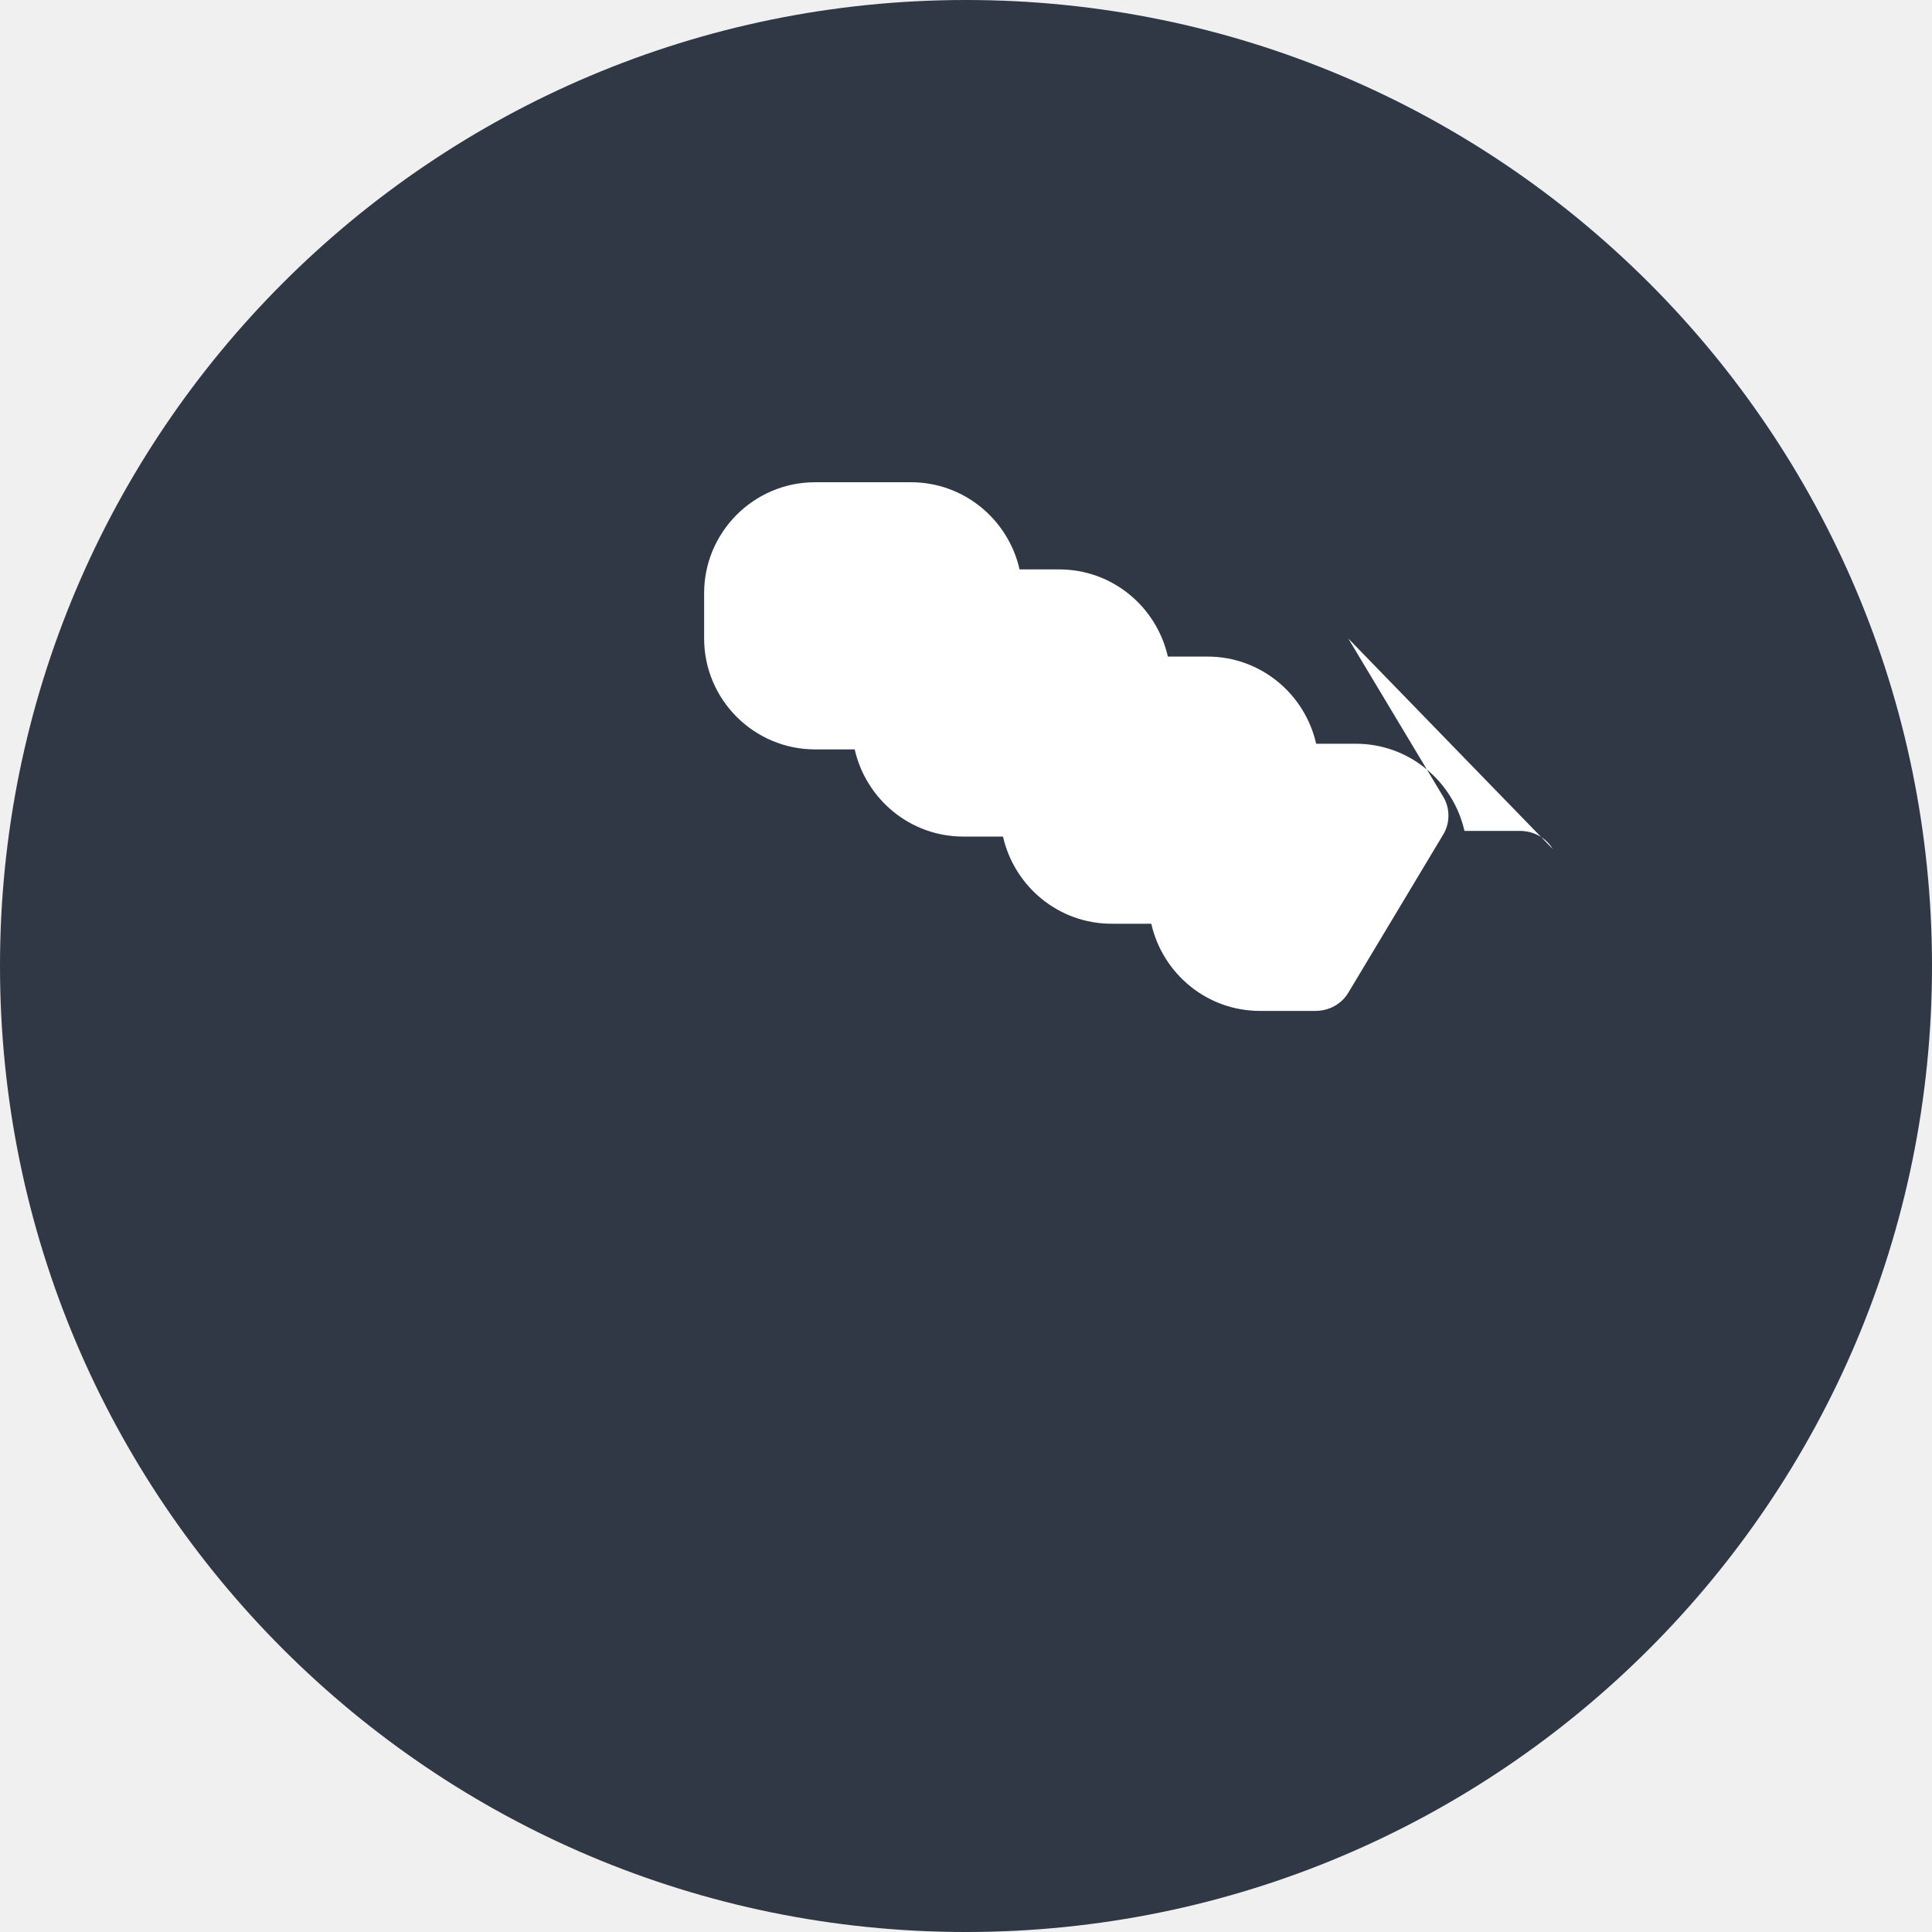
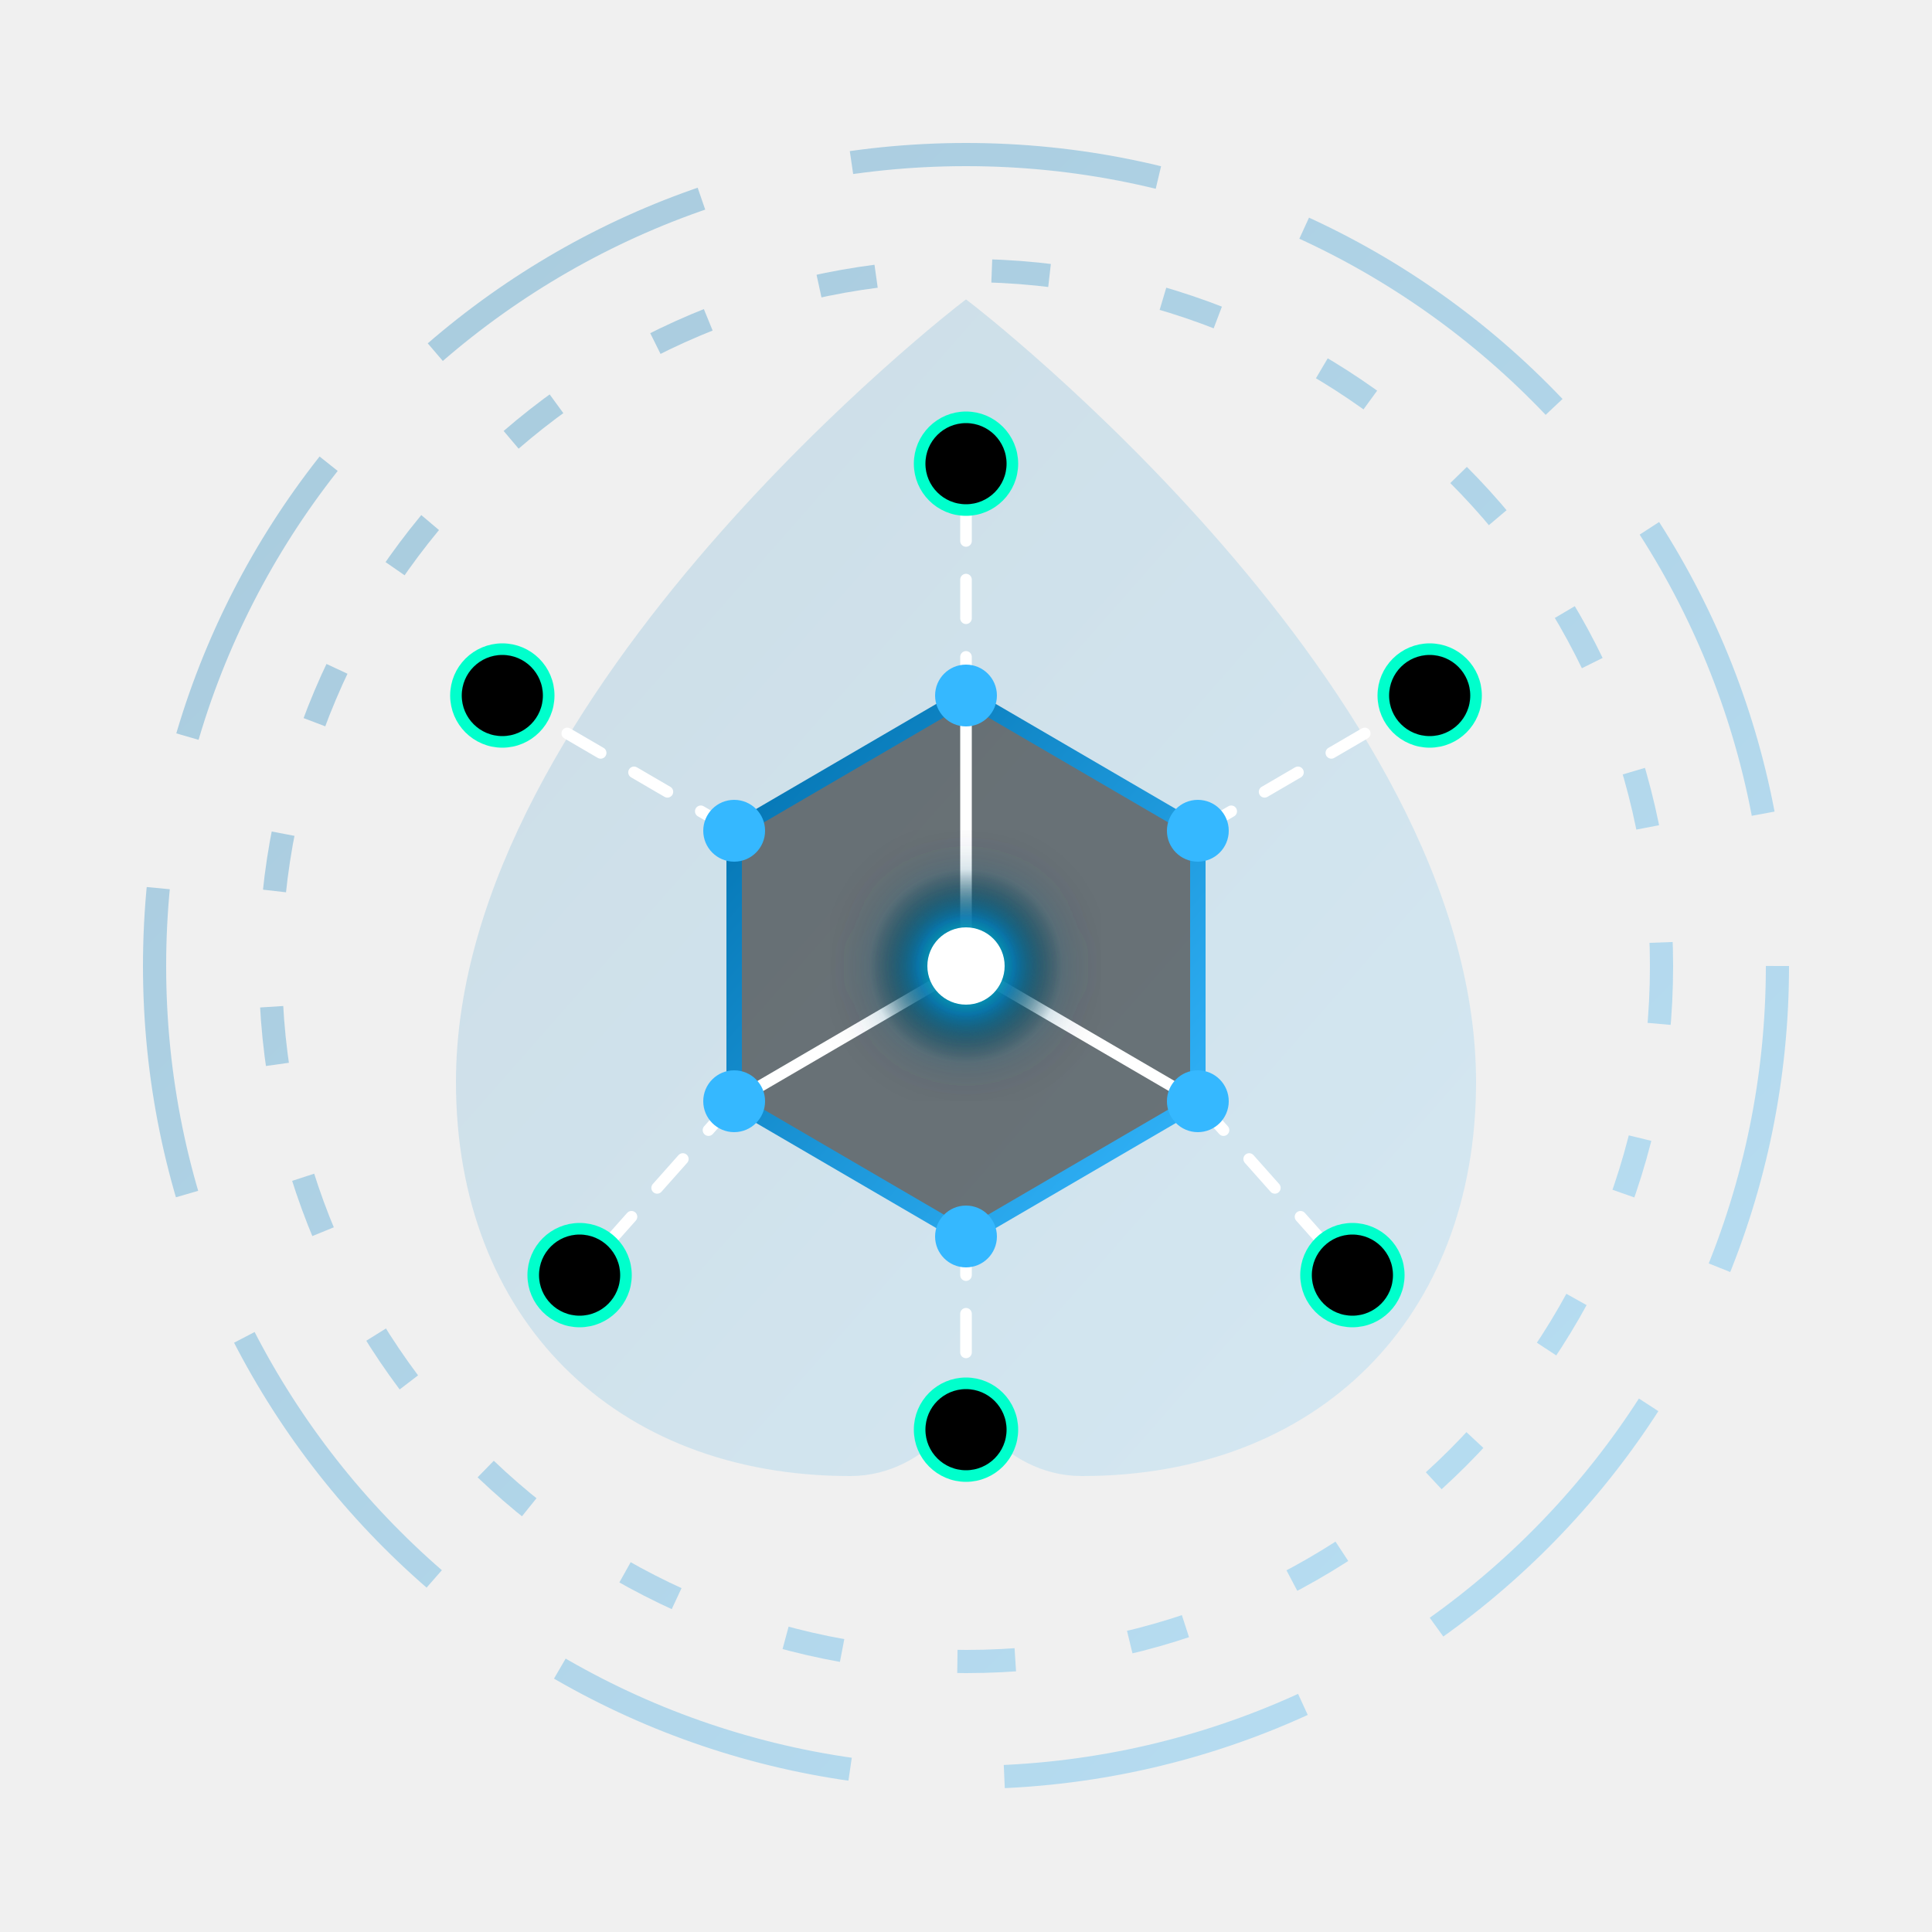
- <svg xmlns="http://www.w3.org/2000/svg" width="100%" height="100%" viewBox="0 0 533.333 533.333">
-   <g>
-     <path fill="#303846" d="M266.667 0C119.391 0 0 119.391 0 266.667s119.391 266.667 266.667 266.667 266.667-119.391 266.667-266.667S413.943 0 266.667 0z" />
-     <path fill="#fff" d="M428.646 234.375c-1.875-3.125-5.313-5-9.063-5h-15.313c-3.125-13.75-15.313-24.063-30-24.063h-10.938c-3.125-13.75-15.313-24.063-30-24.063h-10.938c-3.125-13.75-15.313-24.063-30-24.063h-10.938c-3.125-13.75-15.313-24.063-30-24.063H225c-16.875 0-30.625 13.75-30.625 30.625v12.5c0 16.875 13.75 30.625 30.625 30.625h10.938c3.125 13.75 15.313 24.063 30 24.063h10.938c3.125 13.75 15.313 24.063 30 24.063h10.938c3.125 13.75 15.313 24.063 30 24.063h15.313c3.75 0 7.188-1.875 9.063-5l26.25-43.75c1.875-3.125 1.875-7.188 0-10.313l-26.25-43.75z" />
+ <svg xmlns="http://www.w3.org/2000/svg" viewBox="0 0 500 500">
+   <defs>
+     <linearGradient id="bg-gradient" x1="0%" y1="0%" x2="100%" y2="100%">
+       <stop offset="0%" stop-color="#0a192f" />
+       <stop offset="100%" stop-color="#000000" />
+     </linearGradient>
+     <linearGradient id="cg-cyan" x1="0%" y1="0%" x2="100%" y2="100%">
+       <stop offset="0%" stop-color="#0070AD" />
+       <stop offset="100%" stop-color="#35b8ff" />
+     </linearGradient>
+     <radialGradient id="glow" cx="50%" cy="50%" r="50%">
+       <stop offset="0%" stop-color="#00ffcc" stop-opacity="1" />
+       <stop offset="50%" stop-color="#0070AD" stop-opacity="0.8" />
+       <stop offset="100%" stop-color="#000000" stop-opacity="0" />
+     </radialGradient>
+     <filter id="blur-glow" x="-20%" y="-20%" width="140%" height="140%">
+       <feGaussianBlur stdDeviation="8" result="blur" />
+       <feComposite in="SourceGraphic" in2="blur" operator="over" />
+     </filter>
+   </defs>
+   <rect width="500" height="500" fill="transparent" />
+   <g stroke="url(#cg-cyan)" stroke-width="6" fill="none" opacity="0.3">
+     <circle cx="250" cy="250" r="180" stroke-dasharray="15 30" />
+     <circle cx="250" cy="250" r="210" stroke-dasharray="80 40" />
  </g>
+   <path d="M 250 80            C 250 80, 120 180, 120 280            C 120 340, 160 380, 220 380            C 240 380, 250 360, 250 360            C 250 360, 260 380, 280 380            C 340 380, 380 340, 380 280            C 380 180, 250 80, 250 80 Z" fill="url(#cg-cyan)" opacity="0.15" stroke="url(#cg-cyan)" stroke-width="4" />
+   <g stroke="#ffffff" stroke-width="3" fill="none" stroke-linecap="round" stroke-linejoin="round">
+     <polygon points="250,180 310,215 310,285 250,320 190,285 190,215" stroke="url(#cg-cyan)" stroke-width="4" fill="rgba(0,0,0,0.5)" />
+     <line x1="250" y1="180" x2="250" y2="250" />
+     <line x1="190" y1="285" x2="250" y2="250" />
+     <line x1="310" y1="285" x2="250" y2="250" />
+     <line x1="250" y1="180" x2="250" y2="120" stroke-dasharray="10 10" />
+     <line x1="190" y1="215" x2="130" y2="180" stroke-dasharray="10 10" />
+     <line x1="310" y1="215" x2="370" y2="180" stroke-dasharray="10 10" />
+     <line x1="190" y1="285" x2="150" y2="330" stroke-dasharray="10 10" />
+     <line x1="310" y1="285" x2="350" y2="330" stroke-dasharray="10 10" />
+     <line x1="250" y1="320" x2="250" y2="370" stroke-dasharray="10 10" />
+   </g>
+   <circle cx="250" cy="250" r="25" fill="url(#glow)" filter="url(#blur-glow)" />
+   <circle cx="250" cy="250" r="10" fill="#ffffff" />
+   <circle cx="250" cy="180" r="8" fill="#35b8ff" />
+   <circle cx="310" cy="215" r="8" fill="#35b8ff" />
+   <circle cx="310" cy="285" r="8" fill="#35b8ff" />
+   <circle cx="250" cy="320" r="8" fill="#35b8ff" />
+   <circle cx="190" cy="285" r="8" fill="#35b8ff" />
+   <circle cx="190" cy="215" r="8" fill="#35b8ff" />
+   <circle cx="250" cy="120" r="12" fill="#000000" stroke="#00ffcc" stroke-width="3" />
+   <circle cx="130" cy="180" r="12" fill="#000000" stroke="#00ffcc" stroke-width="3" />
+   <circle cx="370" cy="180" r="12" fill="#000000" stroke="#00ffcc" stroke-width="3" />
+   <circle cx="150" cy="330" r="12" fill="#000000" stroke="#00ffcc" stroke-width="3" />
+   <circle cx="350" cy="330" r="12" fill="#000000" stroke="#00ffcc" stroke-width="3" />
+   <circle cx="250" cy="370" r="12" fill="#000000" stroke="#00ffcc" stroke-width="3" />
</svg>
